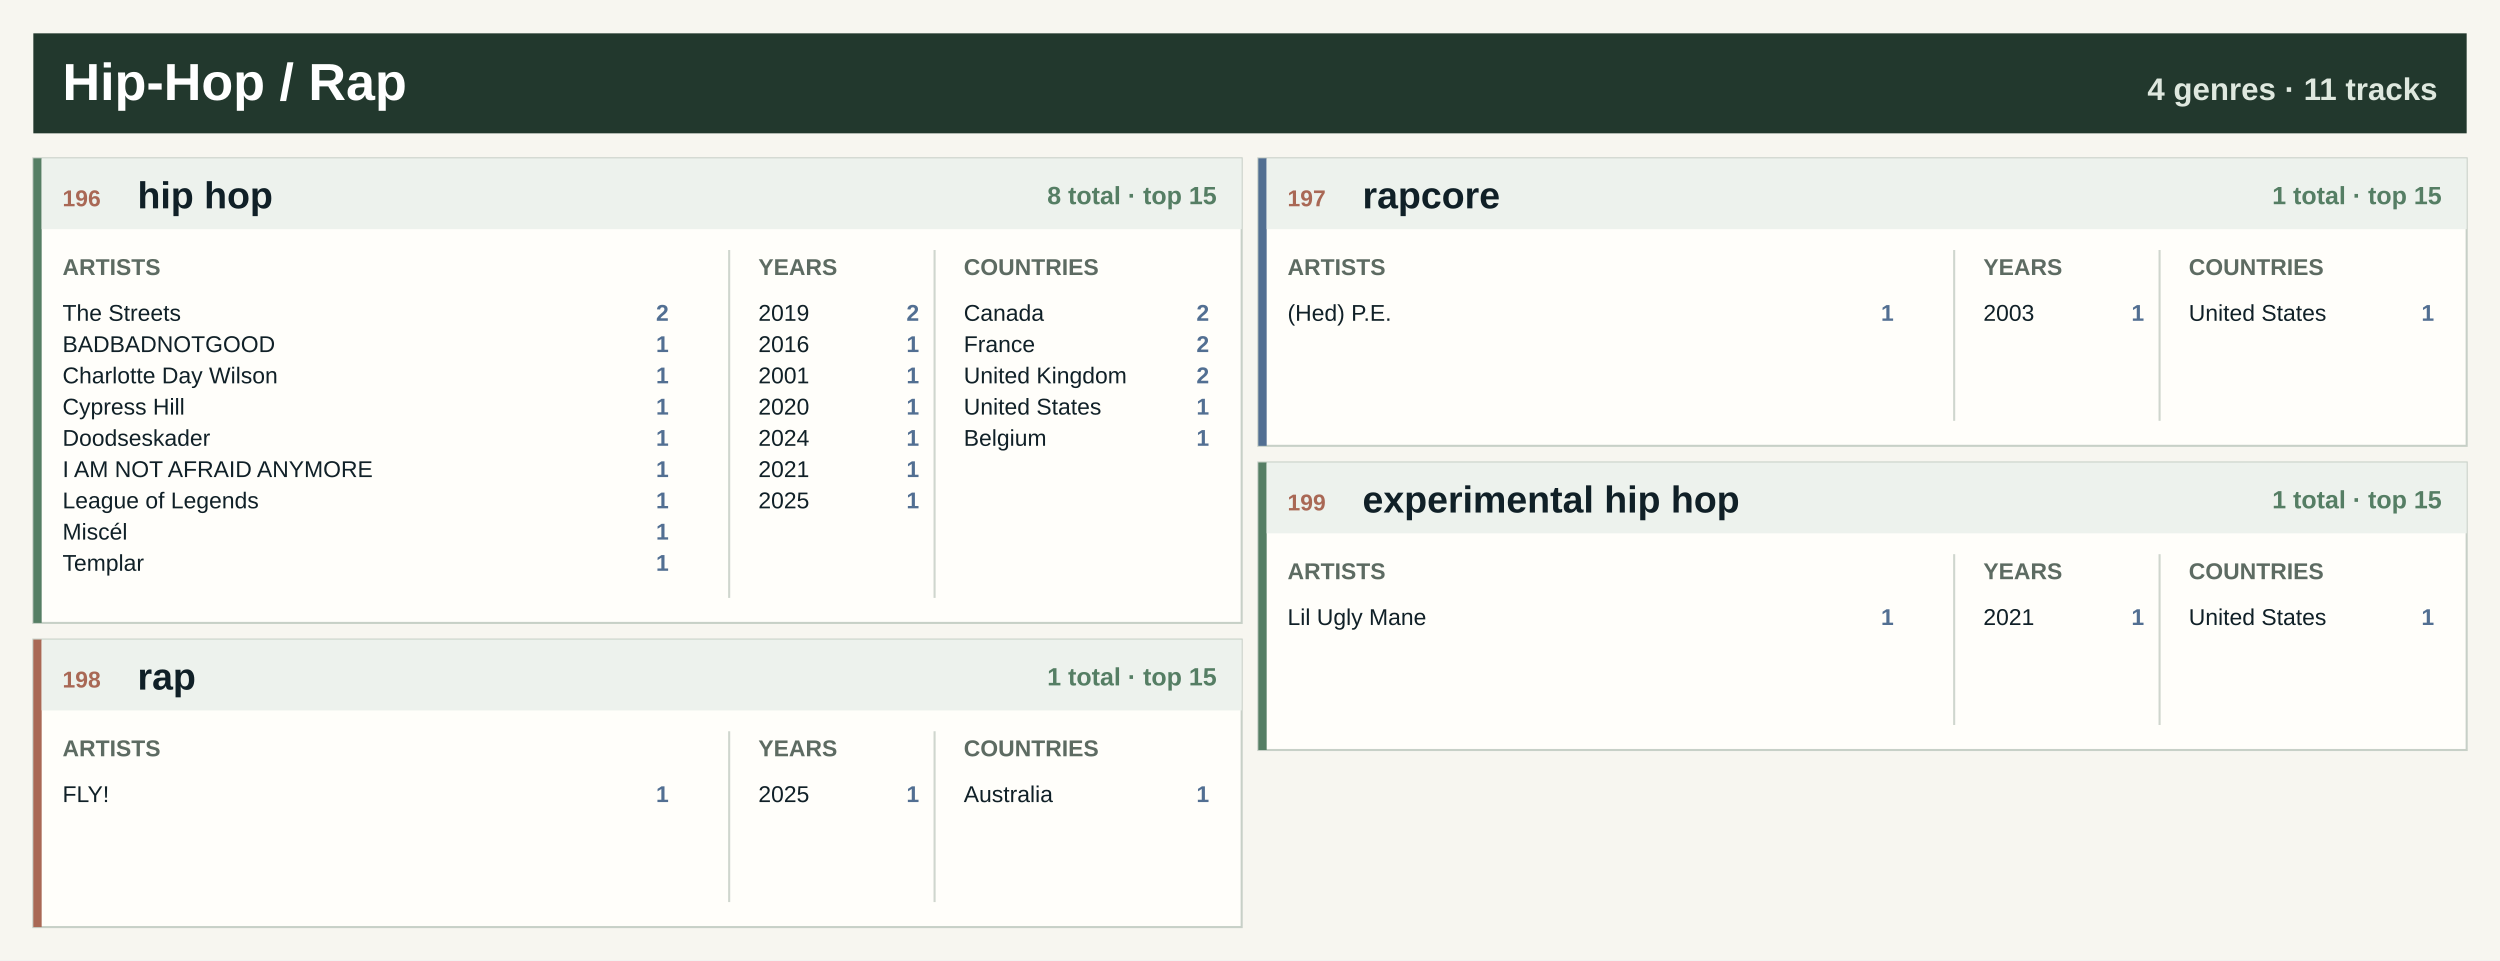
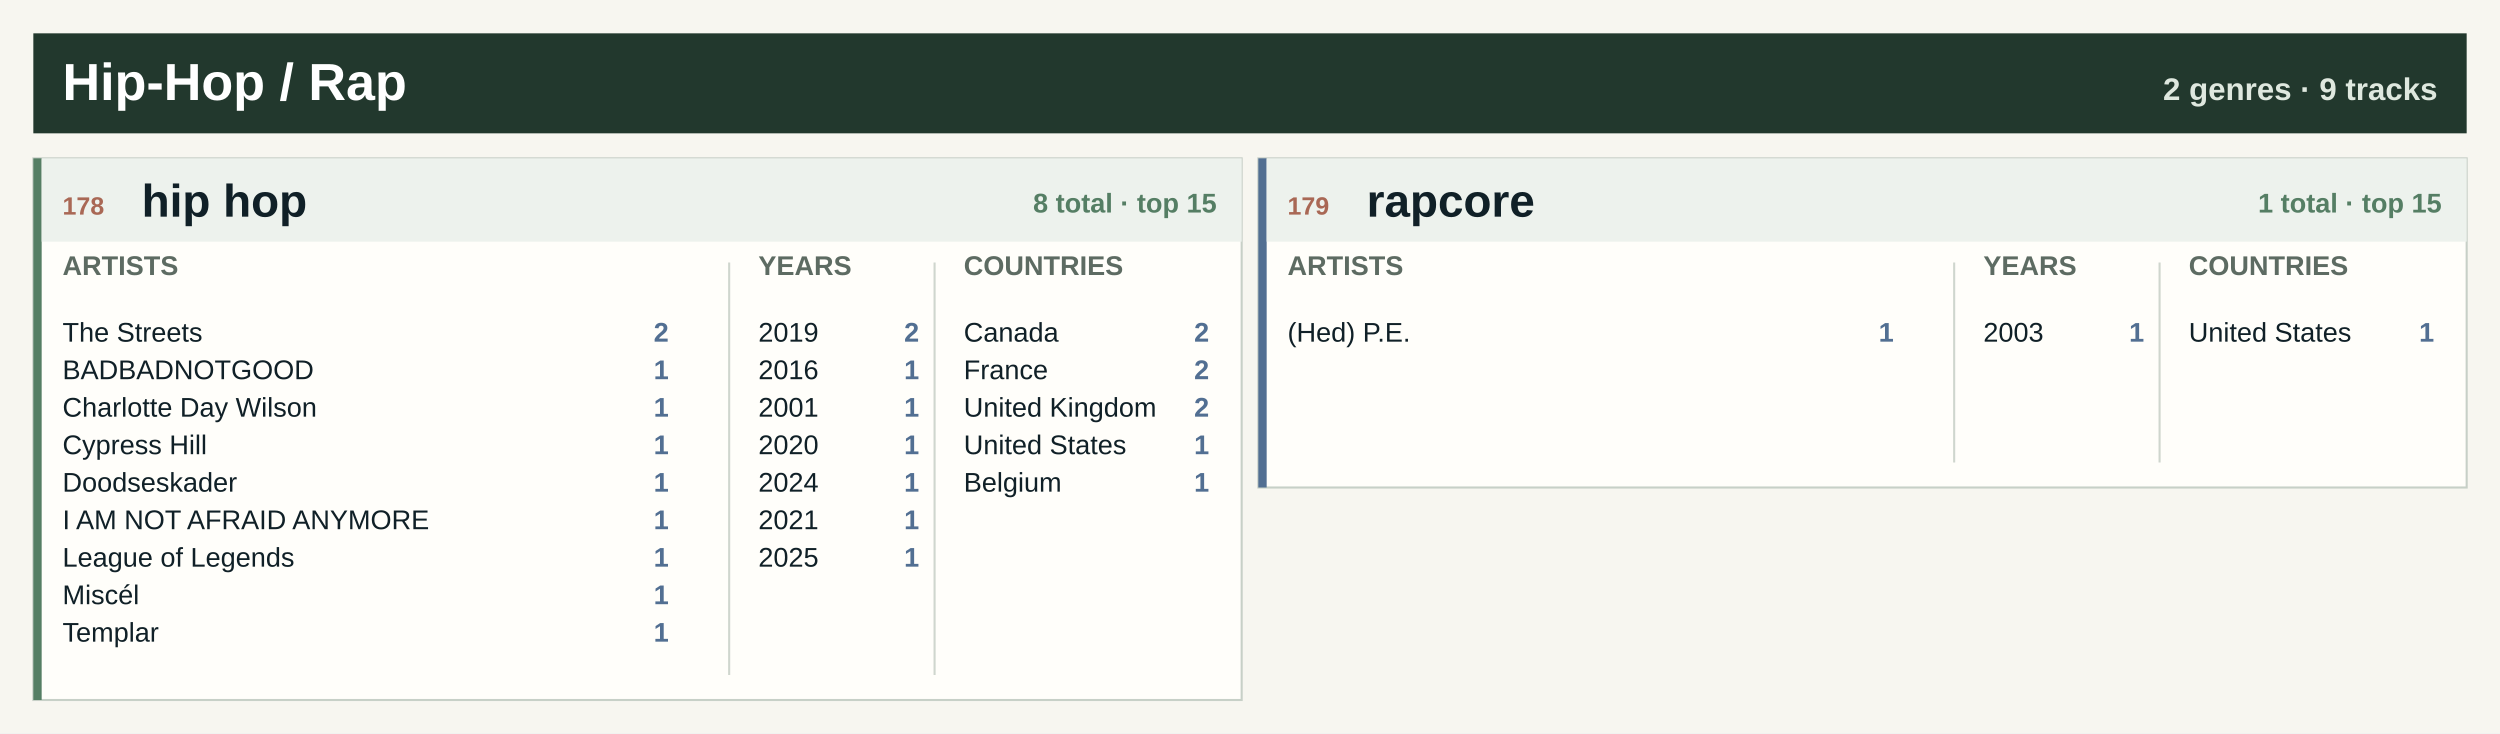
- <svg xmlns="http://www.w3.org/2000/svg" width="1200" height="461" viewBox="0 0 1200 461" role="img" aria-label="Hip-Hop / Rap genre atlas">
-   <rect width="1200" height="461" fill="#f7f6f0" />
+ <svg xmlns="http://www.w3.org/2000/svg" width="1200" height="352" viewBox="0 0 1200 352" role="img" aria-label="Hip-Hop / Rap genre atlas">
+   <rect width="1200" height="352" fill="#f7f6f0" />
  <rect x="16" y="16" width="1168" height="48" fill="#22382d" />
  <text x="30.0" y="48.0" font-family="Segoe UI, Arial, sans-serif" font-size="25" font-weight="800" fill="#ffffff" text-anchor="start">Hip-Hop / Rap</text>
-   <text x="1170.0" y="48.0" font-family="Segoe UI, Arial, sans-serif" font-size="15" font-weight="800" fill="#dfe8df" text-anchor="end">4 genres · 11 tracks</text>
-   <rect x="16.0" y="76.0" width="580.0" height="223" fill="#fffefa" stroke="#c7d0c7" />
-   <rect x="16.0" y="76.0" width="4" height="223" fill="#557e64" />
-   <rect x="20.0" y="76.0" width="576.0" height="34" fill="#edf2ed" />
-   <text x="30.0" y="99.0" font-family="Segoe UI, Arial, sans-serif" font-size="11" font-weight="800" fill="#a96855" text-anchor="start">196</text>
-   <text x="66.0" y="100.0" font-family="Segoe UI, Arial, sans-serif" font-size="18" font-weight="800" fill="#102027" text-anchor="start">hip hop</text>
-   <text x="584.0" y="98.0" font-family="Segoe UI, Arial, sans-serif" font-size="12" font-weight="800" fill="#557e64" text-anchor="end">8 total · top 15</text>
-   <text x="30.0" y="132.0" font-family="Segoe UI, Arial, sans-serif" font-size="11" font-weight="800" fill="#5d6b62" text-anchor="start">ARTISTS</text>
-   <text x="364.0" y="132.0" font-family="Segoe UI, Arial, sans-serif" font-size="11" font-weight="800" fill="#5d6b62" text-anchor="start">YEARS</text>
-   <text x="462.6" y="132.0" font-family="Segoe UI, Arial, sans-serif" font-size="11" font-weight="800" fill="#5d6b62" text-anchor="start">COUNTRIES</text>
-   <line x1="350.0" y1="120.0" x2="350.0" y2="287.0" stroke="#cfd6ce" />
-   <line x1="448.6" y1="120.0" x2="448.6" y2="287.0" stroke="#cfd6ce" />
-   <text x="30.0" y="154.0" font-family="Segoe UI, Arial, sans-serif" font-size="11" font-weight="400" fill="#102027" text-anchor="start">The Streets</text>
-   <text x="321.0" y="154.0" font-family="Segoe UI, Arial, sans-serif" font-size="11" font-weight="800" fill="#526f92" text-anchor="end">2</text>
-   <text x="30.0" y="169.0" font-family="Segoe UI, Arial, sans-serif" font-size="11" font-weight="400" fill="#102027" text-anchor="start">BADBADNOTGOOD</text>
-   <text x="321.0" y="169.0" font-family="Segoe UI, Arial, sans-serif" font-size="11" font-weight="800" fill="#526f92" text-anchor="end">1</text>
-   <text x="30.0" y="184.0" font-family="Segoe UI, Arial, sans-serif" font-size="11" font-weight="400" fill="#102027" text-anchor="start">Charlotte Day Wilson</text>
-   <text x="321.0" y="184.0" font-family="Segoe UI, Arial, sans-serif" font-size="11" font-weight="800" fill="#526f92" text-anchor="end">1</text>
-   <text x="30.0" y="199.0" font-family="Segoe UI, Arial, sans-serif" font-size="11" font-weight="400" fill="#102027" text-anchor="start">Cypress Hill</text>
-   <text x="321.0" y="199.0" font-family="Segoe UI, Arial, sans-serif" font-size="11" font-weight="800" fill="#526f92" text-anchor="end">1</text>
-   <text x="30.0" y="214.0" font-family="Segoe UI, Arial, sans-serif" font-size="11" font-weight="400" fill="#102027" text-anchor="start">Doodseskader</text>
-   <text x="321.0" y="214.0" font-family="Segoe UI, Arial, sans-serif" font-size="11" font-weight="800" fill="#526f92" text-anchor="end">1</text>
-   <text x="30.0" y="229.0" font-family="Segoe UI, Arial, sans-serif" font-size="11" font-weight="400" fill="#102027" text-anchor="start">I AM NOT AFRAID ANYMORE</text>
-   <text x="321.0" y="229.0" font-family="Segoe UI, Arial, sans-serif" font-size="11" font-weight="800" fill="#526f92" text-anchor="end">1</text>
-   <text x="30.0" y="244.0" font-family="Segoe UI, Arial, sans-serif" font-size="11" font-weight="400" fill="#102027" text-anchor="start">League of Legends</text>
-   <text x="321.0" y="244.0" font-family="Segoe UI, Arial, sans-serif" font-size="11" font-weight="800" fill="#526f92" text-anchor="end">1</text>
-   <text x="30.0" y="259.0" font-family="Segoe UI, Arial, sans-serif" font-size="11" font-weight="400" fill="#102027" text-anchor="start">Miscél</text>
-   <text x="321.0" y="259.0" font-family="Segoe UI, Arial, sans-serif" font-size="11" font-weight="800" fill="#526f92" text-anchor="end">1</text>
-   <text x="30.0" y="274.0" font-family="Segoe UI, Arial, sans-serif" font-size="11" font-weight="400" fill="#102027" text-anchor="start">Templar</text>
-   <text x="321.0" y="274.0" font-family="Segoe UI, Arial, sans-serif" font-size="11" font-weight="800" fill="#526f92" text-anchor="end">1</text>
-   <text x="364.0" y="154.0" font-family="Segoe UI, Arial, sans-serif" font-size="11" font-weight="400" fill="#102027" text-anchor="start">2019</text>
-   <text x="441.2" y="154.0" font-family="Segoe UI, Arial, sans-serif" font-size="11" font-weight="800" fill="#526f92" text-anchor="end">2</text>
-   <text x="364.0" y="169.0" font-family="Segoe UI, Arial, sans-serif" font-size="11" font-weight="400" fill="#102027" text-anchor="start">2016</text>
-   <text x="441.2" y="169.0" font-family="Segoe UI, Arial, sans-serif" font-size="11" font-weight="800" fill="#526f92" text-anchor="end">1</text>
-   <text x="364.0" y="184.0" font-family="Segoe UI, Arial, sans-serif" font-size="11" font-weight="400" fill="#102027" text-anchor="start">2001</text>
-   <text x="441.2" y="184.0" font-family="Segoe UI, Arial, sans-serif" font-size="11" font-weight="800" fill="#526f92" text-anchor="end">1</text>
-   <text x="364.0" y="199.0" font-family="Segoe UI, Arial, sans-serif" font-size="11" font-weight="400" fill="#102027" text-anchor="start">2020</text>
-   <text x="441.2" y="199.0" font-family="Segoe UI, Arial, sans-serif" font-size="11" font-weight="800" fill="#526f92" text-anchor="end">1</text>
-   <text x="364.0" y="214.0" font-family="Segoe UI, Arial, sans-serif" font-size="11" font-weight="400" fill="#102027" text-anchor="start">2024</text>
-   <text x="441.2" y="214.0" font-family="Segoe UI, Arial, sans-serif" font-size="11" font-weight="800" fill="#526f92" text-anchor="end">1</text>
-   <text x="364.0" y="229.0" font-family="Segoe UI, Arial, sans-serif" font-size="11" font-weight="400" fill="#102027" text-anchor="start">2021</text>
-   <text x="441.2" y="229.0" font-family="Segoe UI, Arial, sans-serif" font-size="11" font-weight="800" fill="#526f92" text-anchor="end">1</text>
-   <text x="364.0" y="244.0" font-family="Segoe UI, Arial, sans-serif" font-size="11" font-weight="400" fill="#102027" text-anchor="start">2025</text>
-   <text x="441.2" y="244.0" font-family="Segoe UI, Arial, sans-serif" font-size="11" font-weight="800" fill="#526f92" text-anchor="end">1</text>
-   <text x="462.6" y="154.0" font-family="Segoe UI, Arial, sans-serif" font-size="11" font-weight="400" fill="#102027" text-anchor="start">Canada</text>
-   <text x="580.4" y="154.0" font-family="Segoe UI, Arial, sans-serif" font-size="11" font-weight="800" fill="#526f92" text-anchor="end">2</text>
-   <text x="462.6" y="169.0" font-family="Segoe UI, Arial, sans-serif" font-size="11" font-weight="400" fill="#102027" text-anchor="start">France</text>
-   <text x="580.4" y="169.0" font-family="Segoe UI, Arial, sans-serif" font-size="11" font-weight="800" fill="#526f92" text-anchor="end">2</text>
-   <text x="462.6" y="184.0" font-family="Segoe UI, Arial, sans-serif" font-size="11" font-weight="400" fill="#102027" text-anchor="start">United Kingdom</text>
-   <text x="580.4" y="184.0" font-family="Segoe UI, Arial, sans-serif" font-size="11" font-weight="800" fill="#526f92" text-anchor="end">2</text>
-   <text x="462.6" y="199.0" font-family="Segoe UI, Arial, sans-serif" font-size="11" font-weight="400" fill="#102027" text-anchor="start">United States</text>
-   <text x="580.4" y="199.0" font-family="Segoe UI, Arial, sans-serif" font-size="11" font-weight="800" fill="#526f92" text-anchor="end">1</text>
-   <text x="462.6" y="214.0" font-family="Segoe UI, Arial, sans-serif" font-size="11" font-weight="400" fill="#102027" text-anchor="start">Belgium</text>
-   <text x="580.4" y="214.0" font-family="Segoe UI, Arial, sans-serif" font-size="11" font-weight="800" fill="#526f92" text-anchor="end">1</text>
-   <rect x="604.0" y="76.0" width="580.0" height="138" fill="#fffefa" stroke="#c7d0c7" />
-   <rect x="604.0" y="76.0" width="4" height="138" fill="#526f92" />
-   <rect x="608.0" y="76.0" width="576.0" height="34" fill="#edf2ed" />
-   <text x="618.0" y="99.0" font-family="Segoe UI, Arial, sans-serif" font-size="11" font-weight="800" fill="#a96855" text-anchor="start">197</text>
-   <text x="654.0" y="100.0" font-family="Segoe UI, Arial, sans-serif" font-size="18" font-weight="800" fill="#102027" text-anchor="start">rapcore</text>
-   <text x="1172.0" y="98.0" font-family="Segoe UI, Arial, sans-serif" font-size="12" font-weight="800" fill="#557e64" text-anchor="end">1 total · top 15</text>
-   <text x="618.0" y="132.0" font-family="Segoe UI, Arial, sans-serif" font-size="11" font-weight="800" fill="#5d6b62" text-anchor="start">ARTISTS</text>
-   <text x="952.0" y="132.0" font-family="Segoe UI, Arial, sans-serif" font-size="11" font-weight="800" fill="#5d6b62" text-anchor="start">YEARS</text>
-   <text x="1050.6" y="132.0" font-family="Segoe UI, Arial, sans-serif" font-size="11" font-weight="800" fill="#5d6b62" text-anchor="start">COUNTRIES</text>
-   <line x1="938.0" y1="120.0" x2="938.0" y2="202.0" stroke="#cfd6ce" />
-   <line x1="1036.6" y1="120.0" x2="1036.6" y2="202.0" stroke="#cfd6ce" />
-   <text x="618.0" y="154.0" font-family="Segoe UI, Arial, sans-serif" font-size="11" font-weight="400" fill="#102027" text-anchor="start">(Hed) P.E.</text>
-   <text x="909.0" y="154.0" font-family="Segoe UI, Arial, sans-serif" font-size="11" font-weight="800" fill="#526f92" text-anchor="end">1</text>
-   <text x="952.0" y="154.0" font-family="Segoe UI, Arial, sans-serif" font-size="11" font-weight="400" fill="#102027" text-anchor="start">2003</text>
-   <text x="1029.2" y="154.0" font-family="Segoe UI, Arial, sans-serif" font-size="11" font-weight="800" fill="#526f92" text-anchor="end">1</text>
-   <text x="1050.6" y="154.0" font-family="Segoe UI, Arial, sans-serif" font-size="11" font-weight="400" fill="#102027" text-anchor="start">United States</text>
-   <text x="1168.4" y="154.0" font-family="Segoe UI, Arial, sans-serif" font-size="11" font-weight="800" fill="#526f92" text-anchor="end">1</text>
-   <rect x="16.0" y="307.0" width="580.0" height="138" fill="#fffefa" stroke="#c7d0c7" />
-   <rect x="16.0" y="307.0" width="4" height="138" fill="#a96855" />
-   <rect x="20.0" y="307.0" width="576.0" height="34" fill="#edf2ed" />
-   <text x="30.0" y="330.0" font-family="Segoe UI, Arial, sans-serif" font-size="11" font-weight="800" fill="#a96855" text-anchor="start">198</text>
-   <text x="66.0" y="331.0" font-family="Segoe UI, Arial, sans-serif" font-size="18" font-weight="800" fill="#102027" text-anchor="start">rap</text>
-   <text x="584.0" y="329.0" font-family="Segoe UI, Arial, sans-serif" font-size="12" font-weight="800" fill="#557e64" text-anchor="end">1 total · top 15</text>
-   <text x="30.0" y="363.0" font-family="Segoe UI, Arial, sans-serif" font-size="11" font-weight="800" fill="#5d6b62" text-anchor="start">ARTISTS</text>
-   <text x="364.0" y="363.0" font-family="Segoe UI, Arial, sans-serif" font-size="11" font-weight="800" fill="#5d6b62" text-anchor="start">YEARS</text>
-   <text x="462.6" y="363.0" font-family="Segoe UI, Arial, sans-serif" font-size="11" font-weight="800" fill="#5d6b62" text-anchor="start">COUNTRIES</text>
-   <line x1="350.0" y1="351.0" x2="350.0" y2="433.0" stroke="#cfd6ce" />
-   <line x1="448.6" y1="351.0" x2="448.6" y2="433.0" stroke="#cfd6ce" />
-   <text x="30.0" y="385.0" font-family="Segoe UI, Arial, sans-serif" font-size="11" font-weight="400" fill="#102027" text-anchor="start">FLY!</text>
-   <text x="321.0" y="385.0" font-family="Segoe UI, Arial, sans-serif" font-size="11" font-weight="800" fill="#526f92" text-anchor="end">1</text>
-   <text x="364.0" y="385.0" font-family="Segoe UI, Arial, sans-serif" font-size="11" font-weight="400" fill="#102027" text-anchor="start">2025</text>
-   <text x="441.2" y="385.0" font-family="Segoe UI, Arial, sans-serif" font-size="11" font-weight="800" fill="#526f92" text-anchor="end">1</text>
-   <text x="462.6" y="385.0" font-family="Segoe UI, Arial, sans-serif" font-size="11" font-weight="400" fill="#102027" text-anchor="start">Australia</text>
-   <text x="580.4" y="385.0" font-family="Segoe UI, Arial, sans-serif" font-size="11" font-weight="800" fill="#526f92" text-anchor="end">1</text>
-   <rect x="604.0" y="222.0" width="580.0" height="138" fill="#fffefa" stroke="#c7d0c7" />
-   <rect x="604.0" y="222.0" width="4" height="138" fill="#557e64" />
-   <rect x="608.0" y="222.0" width="576.0" height="34" fill="#edf2ed" />
-   <text x="618.0" y="245.0" font-family="Segoe UI, Arial, sans-serif" font-size="11" font-weight="800" fill="#a96855" text-anchor="start">199</text>
-   <text x="654.0" y="246.0" font-family="Segoe UI, Arial, sans-serif" font-size="18" font-weight="800" fill="#102027" text-anchor="start">experimental hip hop</text>
-   <text x="1172.0" y="244.0" font-family="Segoe UI, Arial, sans-serif" font-size="12" font-weight="800" fill="#557e64" text-anchor="end">1 total · top 15</text>
-   <text x="618.0" y="278.0" font-family="Segoe UI, Arial, sans-serif" font-size="11" font-weight="800" fill="#5d6b62" text-anchor="start">ARTISTS</text>
-   <text x="952.0" y="278.0" font-family="Segoe UI, Arial, sans-serif" font-size="11" font-weight="800" fill="#5d6b62" text-anchor="start">YEARS</text>
-   <text x="1050.6" y="278.0" font-family="Segoe UI, Arial, sans-serif" font-size="11" font-weight="800" fill="#5d6b62" text-anchor="start">COUNTRIES</text>
-   <line x1="938.0" y1="266.0" x2="938.0" y2="348.0" stroke="#cfd6ce" />
-   <line x1="1036.6" y1="266.0" x2="1036.6" y2="348.0" stroke="#cfd6ce" />
-   <text x="618.0" y="300.0" font-family="Segoe UI, Arial, sans-serif" font-size="11" font-weight="400" fill="#102027" text-anchor="start">Lil Ugly Mane</text>
-   <text x="909.0" y="300.0" font-family="Segoe UI, Arial, sans-serif" font-size="11" font-weight="800" fill="#526f92" text-anchor="end">1</text>
-   <text x="952.0" y="300.0" font-family="Segoe UI, Arial, sans-serif" font-size="11" font-weight="400" fill="#102027" text-anchor="start">2021</text>
-   <text x="1029.2" y="300.0" font-family="Segoe UI, Arial, sans-serif" font-size="11" font-weight="800" fill="#526f92" text-anchor="end">1</text>
-   <text x="1050.6" y="300.0" font-family="Segoe UI, Arial, sans-serif" font-size="11" font-weight="400" fill="#102027" text-anchor="start">United States</text>
-   <text x="1168.4" y="300.0" font-family="Segoe UI, Arial, sans-serif" font-size="11" font-weight="800" fill="#526f92" text-anchor="end">1</text>
+   <text x="1170.0" y="48.0" font-family="Segoe UI, Arial, sans-serif" font-size="15" font-weight="800" fill="#dfe8df" text-anchor="end">2 genres · 9 tracks</text>
+   <rect x="16.0" y="76.0" width="580.0" height="260" fill="#fffefa" stroke="#c7d0c7" />
+   <rect x="16.0" y="76.0" width="4" height="260" fill="#557e64" />
+   <rect x="20.0" y="76.0" width="576.0" height="40" fill="#edf2ed" />
+   <text x="30.0" y="103.0" font-family="Segoe UI, Arial, sans-serif" font-size="12" font-weight="800" fill="#a96855" text-anchor="start">178</text>
+   <text x="68.0" y="104.0" font-family="Segoe UI, Arial, sans-serif" font-size="22" font-weight="800" fill="#102027" text-anchor="start">hip hop</text>
+   <text x="584.0" y="102.0" font-family="Segoe UI, Arial, sans-serif" font-size="13" font-weight="800" fill="#557e64" text-anchor="end">8 total · top 15</text>
+   <text x="30.0" y="132.0" font-family="Segoe UI, Arial, sans-serif" font-size="13" font-weight="800" fill="#5d6b62" text-anchor="start">ARTISTS</text>
+   <text x="364.0" y="132.0" font-family="Segoe UI, Arial, sans-serif" font-size="13" font-weight="800" fill="#5d6b62" text-anchor="start">YEARS</text>
+   <text x="462.6" y="132.0" font-family="Segoe UI, Arial, sans-serif" font-size="13" font-weight="800" fill="#5d6b62" text-anchor="start">COUNTRIES</text>
+   <line x1="350.0" y1="126" x2="350.0" y2="324" stroke="#cfd6ce" />
+   <line x1="448.6" y1="126" x2="448.6" y2="324" stroke="#cfd6ce" />
+   <text x="30.0" y="164.0" font-family="Segoe UI, Arial, sans-serif" font-size="13" font-weight="400" fill="#102027" text-anchor="start">The Streets</text>
+   <text x="321.0" y="164.0" font-family="Segoe UI, Arial, sans-serif" font-size="13" font-weight="800" fill="#526f92" text-anchor="end">2</text>
+   <text x="30.0" y="182.0" font-family="Segoe UI, Arial, sans-serif" font-size="13" font-weight="400" fill="#102027" text-anchor="start">BADBADNOTGOOD</text>
+   <text x="321.0" y="182.0" font-family="Segoe UI, Arial, sans-serif" font-size="13" font-weight="800" fill="#526f92" text-anchor="end">1</text>
+   <text x="30.0" y="200.0" font-family="Segoe UI, Arial, sans-serif" font-size="13" font-weight="400" fill="#102027" text-anchor="start">Charlotte Day Wilson</text>
+   <text x="321.0" y="200.0" font-family="Segoe UI, Arial, sans-serif" font-size="13" font-weight="800" fill="#526f92" text-anchor="end">1</text>
+   <text x="30.0" y="218.0" font-family="Segoe UI, Arial, sans-serif" font-size="13" font-weight="400" fill="#102027" text-anchor="start">Cypress Hill</text>
+   <text x="321.0" y="218.0" font-family="Segoe UI, Arial, sans-serif" font-size="13" font-weight="800" fill="#526f92" text-anchor="end">1</text>
+   <text x="30.0" y="236.0" font-family="Segoe UI, Arial, sans-serif" font-size="13" font-weight="400" fill="#102027" text-anchor="start">Doodseskader</text>
+   <text x="321.0" y="236.0" font-family="Segoe UI, Arial, sans-serif" font-size="13" font-weight="800" fill="#526f92" text-anchor="end">1</text>
+   <text x="30.0" y="254.0" font-family="Segoe UI, Arial, sans-serif" font-size="13" font-weight="400" fill="#102027" text-anchor="start">I AM NOT AFRAID ANYMORE</text>
+   <text x="321.0" y="254.0" font-family="Segoe UI, Arial, sans-serif" font-size="13" font-weight="800" fill="#526f92" text-anchor="end">1</text>
+   <text x="30.0" y="272.0" font-family="Segoe UI, Arial, sans-serif" font-size="13" font-weight="400" fill="#102027" text-anchor="start">League of Legends</text>
+   <text x="321.0" y="272.0" font-family="Segoe UI, Arial, sans-serif" font-size="13" font-weight="800" fill="#526f92" text-anchor="end">1</text>
+   <text x="30.0" y="290.0" font-family="Segoe UI, Arial, sans-serif" font-size="13" font-weight="400" fill="#102027" text-anchor="start">Miscél</text>
+   <text x="321.0" y="290.0" font-family="Segoe UI, Arial, sans-serif" font-size="13" font-weight="800" fill="#526f92" text-anchor="end">1</text>
+   <text x="30.0" y="308.0" font-family="Segoe UI, Arial, sans-serif" font-size="13" font-weight="400" fill="#102027" text-anchor="start">Templar</text>
+   <text x="321.0" y="308.0" font-family="Segoe UI, Arial, sans-serif" font-size="13" font-weight="800" fill="#526f92" text-anchor="end">1</text>
+   <text x="364.0" y="164.0" font-family="Segoe UI, Arial, sans-serif" font-size="13" font-weight="400" fill="#102027" text-anchor="start">2019</text>
+   <text x="441.2" y="164.0" font-family="Segoe UI, Arial, sans-serif" font-size="13" font-weight="800" fill="#526f92" text-anchor="end">2</text>
+   <text x="364.0" y="182.0" font-family="Segoe UI, Arial, sans-serif" font-size="13" font-weight="400" fill="#102027" text-anchor="start">2016</text>
+   <text x="441.2" y="182.0" font-family="Segoe UI, Arial, sans-serif" font-size="13" font-weight="800" fill="#526f92" text-anchor="end">1</text>
+   <text x="364.0" y="200.0" font-family="Segoe UI, Arial, sans-serif" font-size="13" font-weight="400" fill="#102027" text-anchor="start">2001</text>
+   <text x="441.2" y="200.0" font-family="Segoe UI, Arial, sans-serif" font-size="13" font-weight="800" fill="#526f92" text-anchor="end">1</text>
+   <text x="364.0" y="218.0" font-family="Segoe UI, Arial, sans-serif" font-size="13" font-weight="400" fill="#102027" text-anchor="start">2020</text>
+   <text x="441.2" y="218.0" font-family="Segoe UI, Arial, sans-serif" font-size="13" font-weight="800" fill="#526f92" text-anchor="end">1</text>
+   <text x="364.0" y="236.0" font-family="Segoe UI, Arial, sans-serif" font-size="13" font-weight="400" fill="#102027" text-anchor="start">2024</text>
+   <text x="441.2" y="236.0" font-family="Segoe UI, Arial, sans-serif" font-size="13" font-weight="800" fill="#526f92" text-anchor="end">1</text>
+   <text x="364.0" y="254.0" font-family="Segoe UI, Arial, sans-serif" font-size="13" font-weight="400" fill="#102027" text-anchor="start">2021</text>
+   <text x="441.2" y="254.0" font-family="Segoe UI, Arial, sans-serif" font-size="13" font-weight="800" fill="#526f92" text-anchor="end">1</text>
+   <text x="364.0" y="272.0" font-family="Segoe UI, Arial, sans-serif" font-size="13" font-weight="400" fill="#102027" text-anchor="start">2025</text>
+   <text x="441.2" y="272.0" font-family="Segoe UI, Arial, sans-serif" font-size="13" font-weight="800" fill="#526f92" text-anchor="end">1</text>
+   <text x="462.6" y="164.0" font-family="Segoe UI, Arial, sans-serif" font-size="13" font-weight="400" fill="#102027" text-anchor="start">Canada</text>
+   <text x="580.4" y="164.0" font-family="Segoe UI, Arial, sans-serif" font-size="13" font-weight="800" fill="#526f92" text-anchor="end">2</text>
+   <text x="462.6" y="182.0" font-family="Segoe UI, Arial, sans-serif" font-size="13" font-weight="400" fill="#102027" text-anchor="start">France</text>
+   <text x="580.4" y="182.0" font-family="Segoe UI, Arial, sans-serif" font-size="13" font-weight="800" fill="#526f92" text-anchor="end">2</text>
+   <text x="462.6" y="200.0" font-family="Segoe UI, Arial, sans-serif" font-size="13" font-weight="400" fill="#102027" text-anchor="start">United Kingdom</text>
+   <text x="580.4" y="200.0" font-family="Segoe UI, Arial, sans-serif" font-size="13" font-weight="800" fill="#526f92" text-anchor="end">2</text>
+   <text x="462.6" y="218.0" font-family="Segoe UI, Arial, sans-serif" font-size="13" font-weight="400" fill="#102027" text-anchor="start">United States</text>
+   <text x="580.4" y="218.0" font-family="Segoe UI, Arial, sans-serif" font-size="13" font-weight="800" fill="#526f92" text-anchor="end">1</text>
+   <text x="462.6" y="236.0" font-family="Segoe UI, Arial, sans-serif" font-size="13" font-weight="400" fill="#102027" text-anchor="start">Belgium</text>
+   <text x="580.4" y="236.0" font-family="Segoe UI, Arial, sans-serif" font-size="13" font-weight="800" fill="#526f92" text-anchor="end">1</text>
+   <rect x="604.0" y="76.0" width="580.0" height="158" fill="#fffefa" stroke="#c7d0c7" />
+   <rect x="604.0" y="76.0" width="4" height="158" fill="#526f92" />
+   <rect x="608.0" y="76.0" width="576.0" height="40" fill="#edf2ed" />
+   <text x="618.0" y="103.0" font-family="Segoe UI, Arial, sans-serif" font-size="12" font-weight="800" fill="#a96855" text-anchor="start">179</text>
+   <text x="656.0" y="104.0" font-family="Segoe UI, Arial, sans-serif" font-size="22" font-weight="800" fill="#102027" text-anchor="start">rapcore</text>
+   <text x="1172.0" y="102.0" font-family="Segoe UI, Arial, sans-serif" font-size="13" font-weight="800" fill="#557e64" text-anchor="end">1 total · top 15</text>
+   <text x="618.0" y="132.0" font-family="Segoe UI, Arial, sans-serif" font-size="13" font-weight="800" fill="#5d6b62" text-anchor="start">ARTISTS</text>
+   <text x="952.0" y="132.0" font-family="Segoe UI, Arial, sans-serif" font-size="13" font-weight="800" fill="#5d6b62" text-anchor="start">YEARS</text>
+   <text x="1050.6" y="132.0" font-family="Segoe UI, Arial, sans-serif" font-size="13" font-weight="800" fill="#5d6b62" text-anchor="start">COUNTRIES</text>
+   <line x1="938.0" y1="126" x2="938.0" y2="222" stroke="#cfd6ce" />
+   <line x1="1036.6" y1="126" x2="1036.6" y2="222" stroke="#cfd6ce" />
+   <text x="618.0" y="164.0" font-family="Segoe UI, Arial, sans-serif" font-size="13" font-weight="400" fill="#102027" text-anchor="start">(Hed) P.E.</text>
+   <text x="909.0" y="164.0" font-family="Segoe UI, Arial, sans-serif" font-size="13" font-weight="800" fill="#526f92" text-anchor="end">1</text>
+   <text x="952.0" y="164.0" font-family="Segoe UI, Arial, sans-serif" font-size="13" font-weight="400" fill="#102027" text-anchor="start">2003</text>
+   <text x="1029.2" y="164.0" font-family="Segoe UI, Arial, sans-serif" font-size="13" font-weight="800" fill="#526f92" text-anchor="end">1</text>
+   <text x="1050.6" y="164.0" font-family="Segoe UI, Arial, sans-serif" font-size="13" font-weight="400" fill="#102027" text-anchor="start">United States</text>
+   <text x="1168.4" y="164.0" font-family="Segoe UI, Arial, sans-serif" font-size="13" font-weight="800" fill="#526f92" text-anchor="end">1</text>
</svg>
